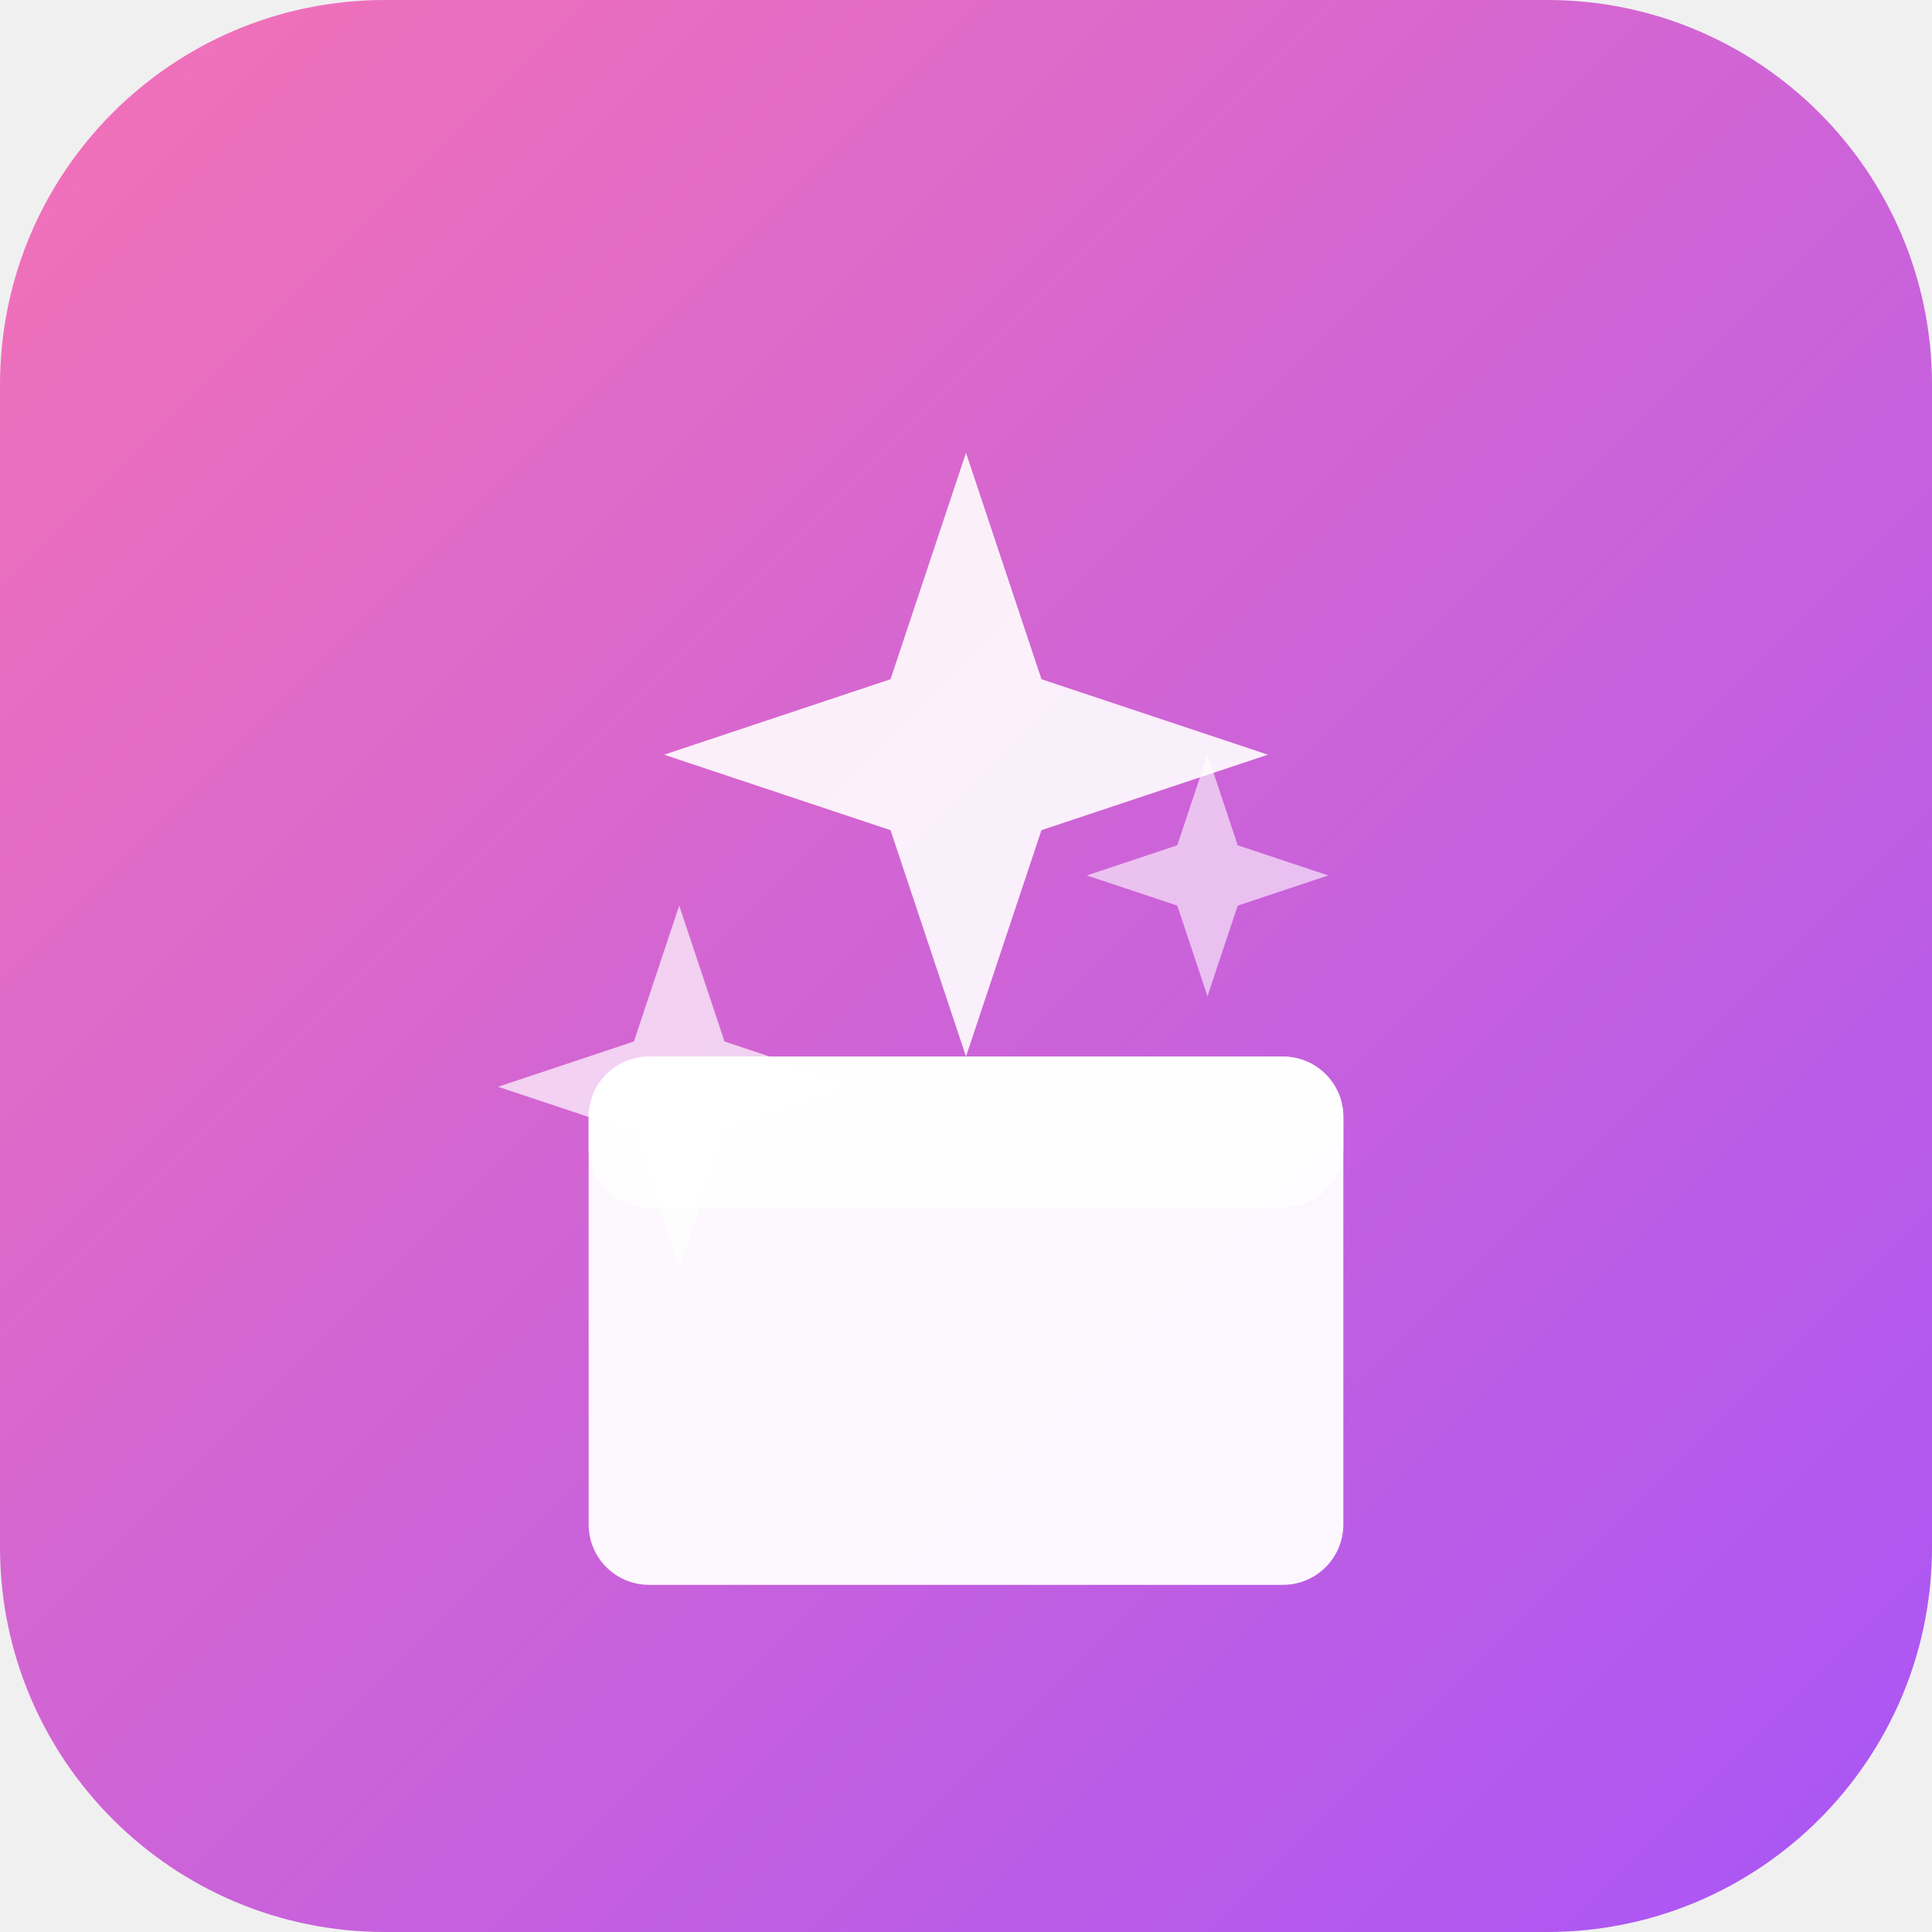
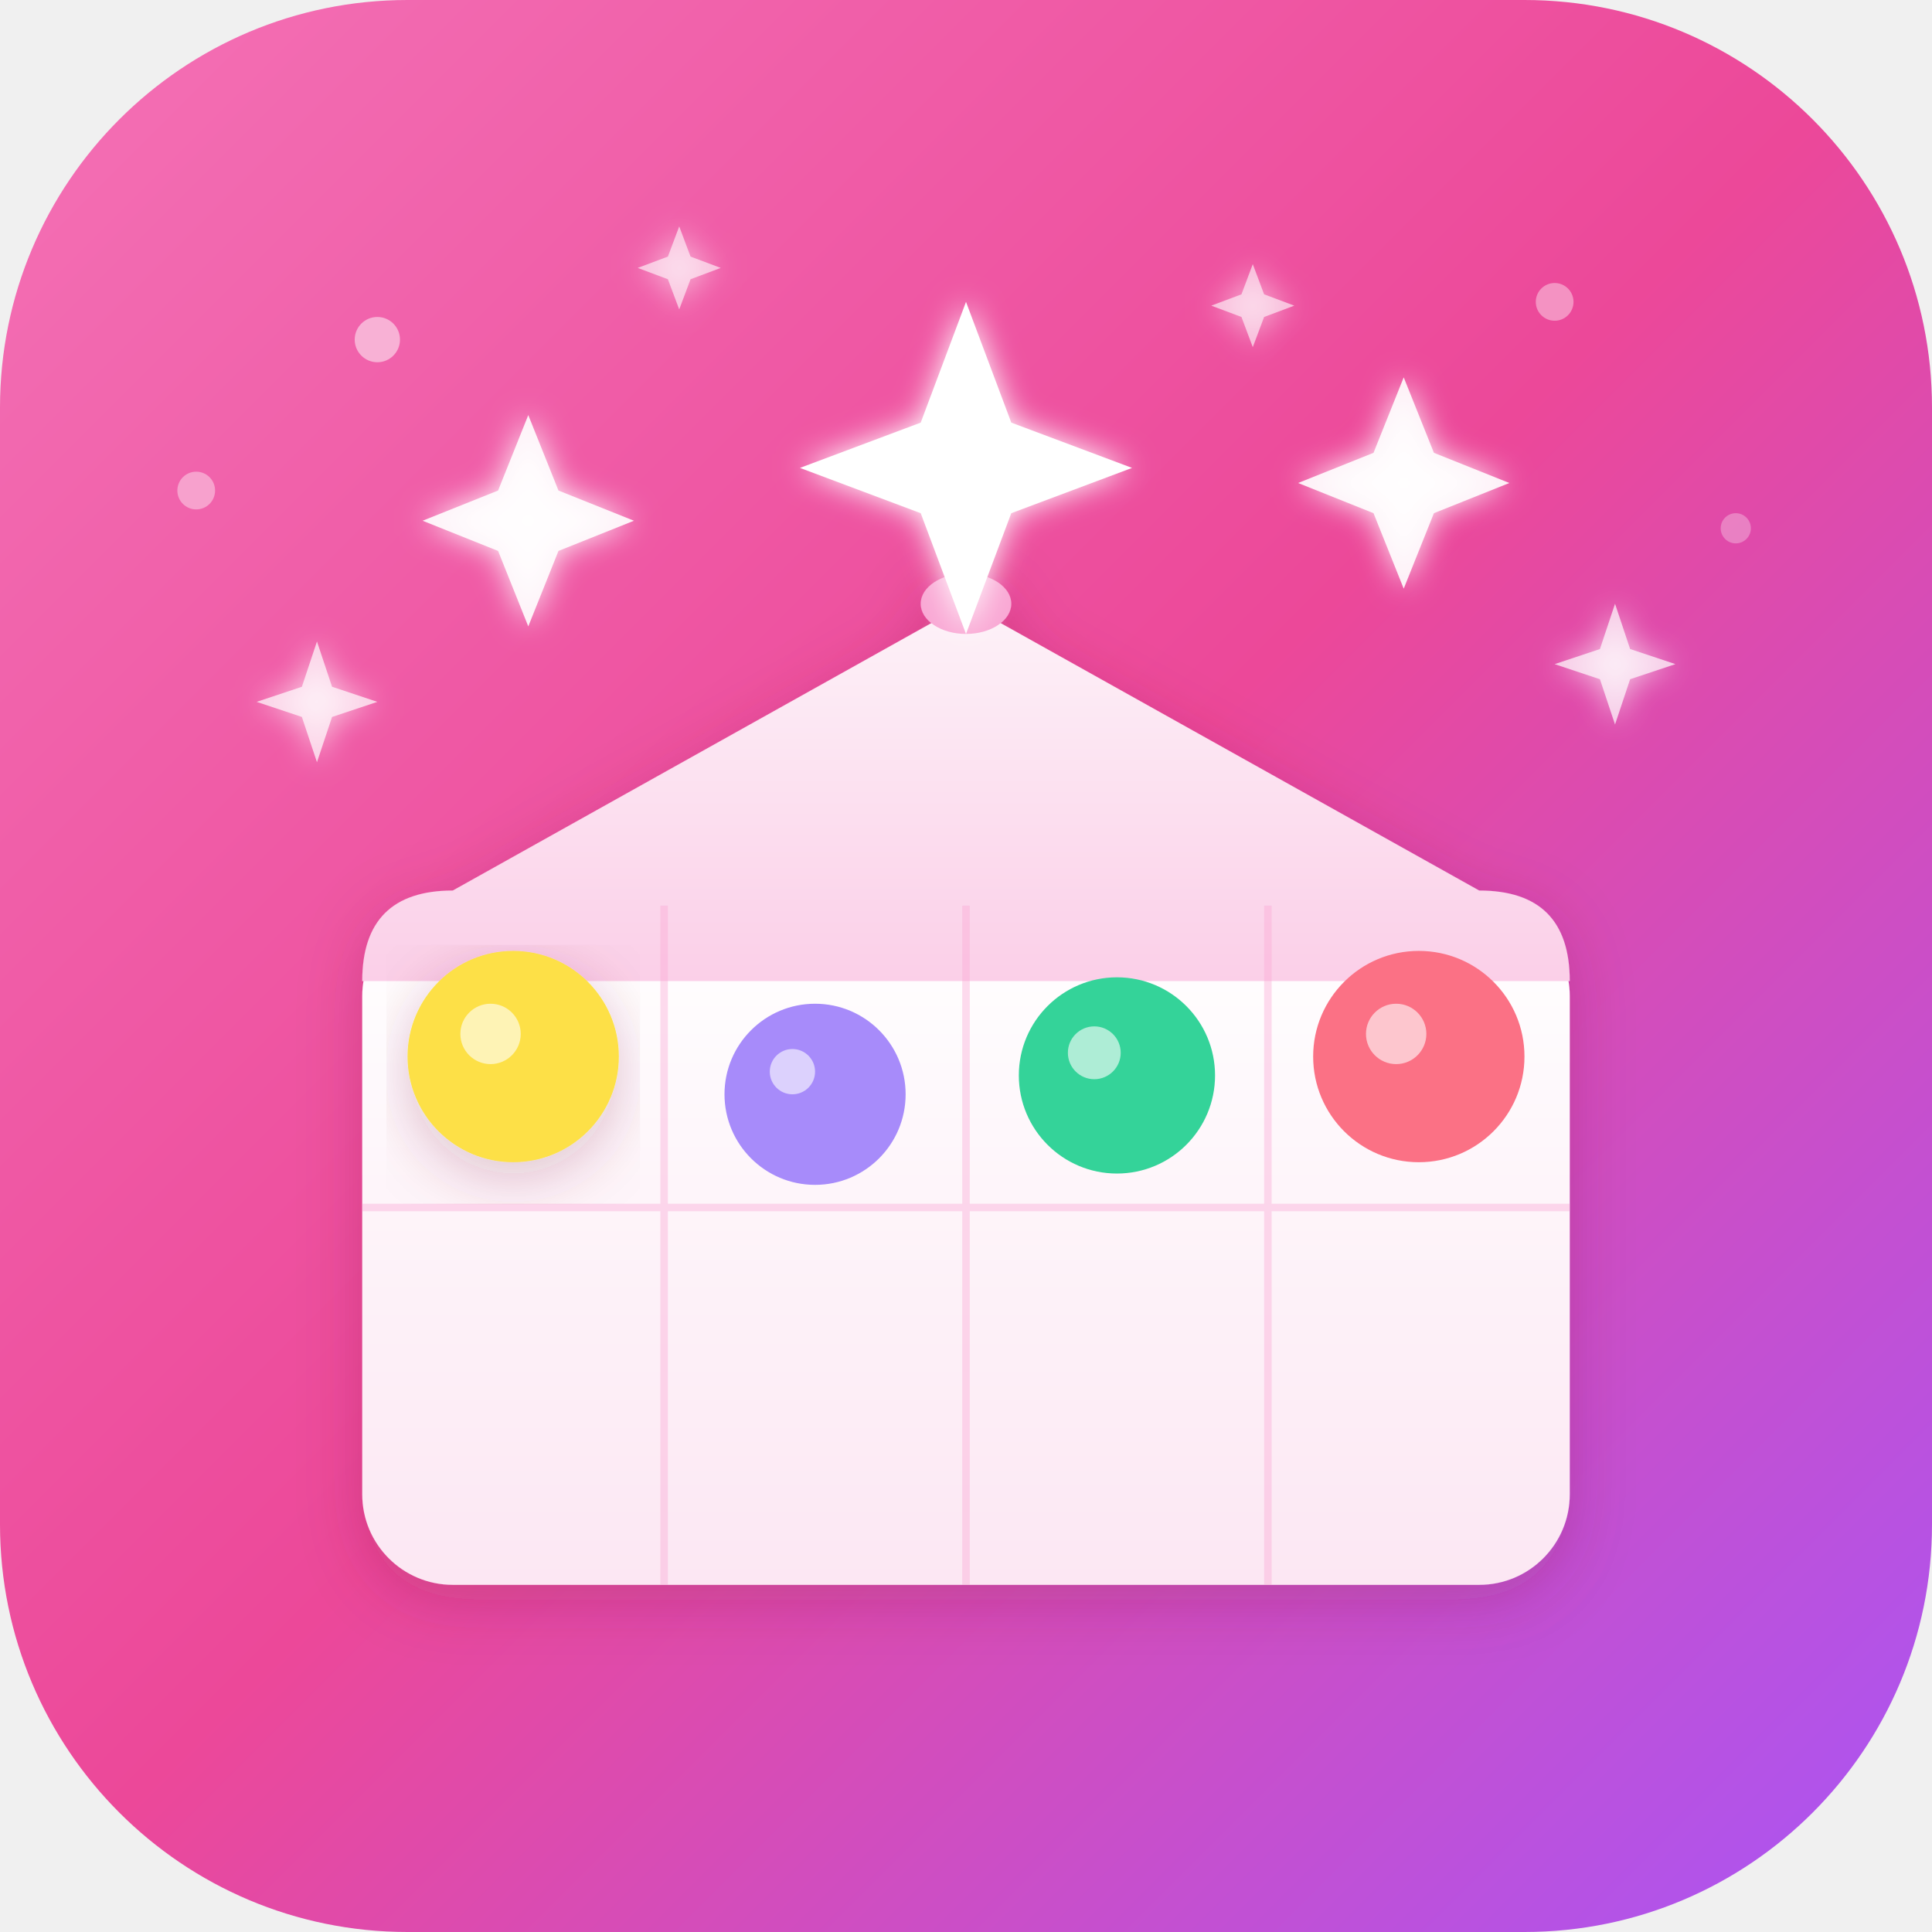
<svg xmlns="http://www.w3.org/2000/svg" viewBox="0 0 512 512">
  <defs>
-     <linearGradient id="grad" x1="0%" y1="0%" x2="100%" y2="100%">
-       <stop offset="0%" style="stop-color:#f472b6;stop-opacity:1" />
-       <stop offset="100%" style="stop-color:#a855f7;stop-opacity:1" />
+     <linearGradient id="mainGrad" x1="0%" y1="0%" x2="100%" y2="100%">
+       <stop offset="0%" style="stop-color:#f472b6" />
+       <stop offset="50%" style="stop-color:#ec4899" />
+       <stop offset="100%" style="stop-color:#a855f7" />
    </linearGradient>
+     <linearGradient id="boxGrad" x1="0%" y1="0%" x2="0%" y2="100%">
+       <stop offset="0%" style="stop-color:#ffffff" />
+       <stop offset="100%" style="stop-color:#fce7f3" />
+     </linearGradient>
+     <linearGradient id="lidGrad" x1="0%" y1="0%" x2="0%" y2="100%">
+       <stop offset="0%" style="stop-color:#fdf2f8" />
+       <stop offset="100%" style="stop-color:#fbcfe8" />
+     </linearGradient>
+     <filter id="softShadow" x="-10%" y="-10%" width="120%" height="130%">
+       <feDropShadow dx="0" dy="4" stdDeviation="8" flood-color="#831843" flood-opacity="0.25" />
+     </filter>
+     <filter id="glow" x="-50%" y="-50%" width="200%" height="200%">
+       <feGaussianBlur stdDeviation="4" result="coloredBlur" />
+       <feMerge>
+         <feMergeNode in="coloredBlur" />
+         <feMergeNode in="SourceGraphic" />
+       </feMerge>
+     </filter>
  </defs>
-   <rect width="512" height="512" rx="102" fill="url(#grad)" />
-   <g fill="white">
-     <path d="M256 120l20 60 60 20-60 20-20 60-20-60-60-20 60-20z" opacity="0.9" />
-     <path d="M180 240l12 36 36 12-36 12-12 36-12-36-36-12 36-12z" opacity="0.7" />
-     <path d="M320 200l8 24 24 8-24 8-8 24-8-24-24-8 24-8z" opacity="0.6" />
-     <rect x="156" y="280" width="200" height="140" rx="16" fill="white" opacity="0.95" />
-     <rect x="156" y="280" width="200" height="40" rx="16" fill="white" opacity="0.8" />
-     <line x1="256" y1="280" x2="256" y2="420" stroke="url(#grad)" stroke-width="4" opacity="0.3" />
-     <line x1="156" y1="350" x2="356" y2="350" stroke="url(#grad)" stroke-width="4" opacity="0.3" />
+   <rect width="512" height="512" rx="108" fill="url(#mainGrad)" />
+   <g filter="url(#softShadow)">
+     <rect x="96" y="240" width="320" height="180" rx="24" fill="url(#boxGrad)" />
+     <path d="M96 260 Q96 236 120 236 L256 160 L392 236 Q416 236 416 260" fill="url(#lidGrad)" />
+     <ellipse cx="256" cy="160" rx="12" ry="8" fill="#f9a8d4" />
  </g>
+   <g stroke="#f9a8d4" stroke-width="2" opacity="0.4">
+     <line x1="176" y1="240" x2="176" y2="420" />
+     <line x1="256" y1="240" x2="256" y2="420" />
+     <line x1="336" y1="240" x2="336" y2="420" />
+     <line x1="96" y1="320" x2="416" y2="320" />
+   </g>
+   <circle cx="136" cy="280" r="28" fill="#fde047" filter="url(#softShadow)" />
+   <circle cx="130" cy="274" r="8" fill="white" opacity="0.6" />
+   <circle cx="216" cy="290" r="24" fill="#a78bfa" />
+   <circle cx="210" cy="284" r="6" fill="white" opacity="0.6" />
+   <circle cx="296" cy="285" r="26" fill="#34d399" />
+   <circle cx="290" cy="279" r="7" fill="white" opacity="0.6" />
+   <circle cx="376" cy="280" r="28" fill="#fb7185" />
+   <circle cx="370" cy="274" r="8" fill="white" opacity="0.6" />
+   <g filter="url(#glow)">
+     <path d="M256 80 L268 112 L300 124 L268 136 L256 168 L244 136 L212 124 L244 112 Z" fill="white" />
+     <path d="M140 110 L148 130 L168 138 L148 146 L140 166 L132 146 L112 138 L132 130 Z" fill="white" opacity="0.9" />
+     <path d="M372 100 L380 120 L400 128 L380 136 L372 156 L364 136 L344 128 L364 120 Z" fill="white" opacity="0.9" />
+     <path d="M84 170 L88 182 L100 186 L88 190 L84 202 L80 190 L68 186 L80 182 Z" fill="white" opacity="0.7" />
+     <path d="M428 160 L432 172 L444 176 L432 180 L428 192 L424 180 L412 176 L424 172 Z" fill="white" opacity="0.7" />
+     <path d="M180 60 L183 68 L191 71 L183 74 L180 82 L177 74 L169 71 L177 68 Z" fill="white" opacity="0.6" />
+     <path d="M332 70 L335 78 L343 81 L335 84 L332 92 L329 84 L321 81 L329 78 Z" fill="white" opacity="0.6" />
+   </g>
+   <circle cx="100" cy="90" r="6" fill="white" opacity="0.5" />
+   <circle cx="412" cy="80" r="5" fill="white" opacity="0.4" />
+   <circle cx="460" cy="140" r="4" fill="white" opacity="0.3" />
+   <circle cx="52" cy="130" r="5" fill="white" opacity="0.4" />
</svg>
